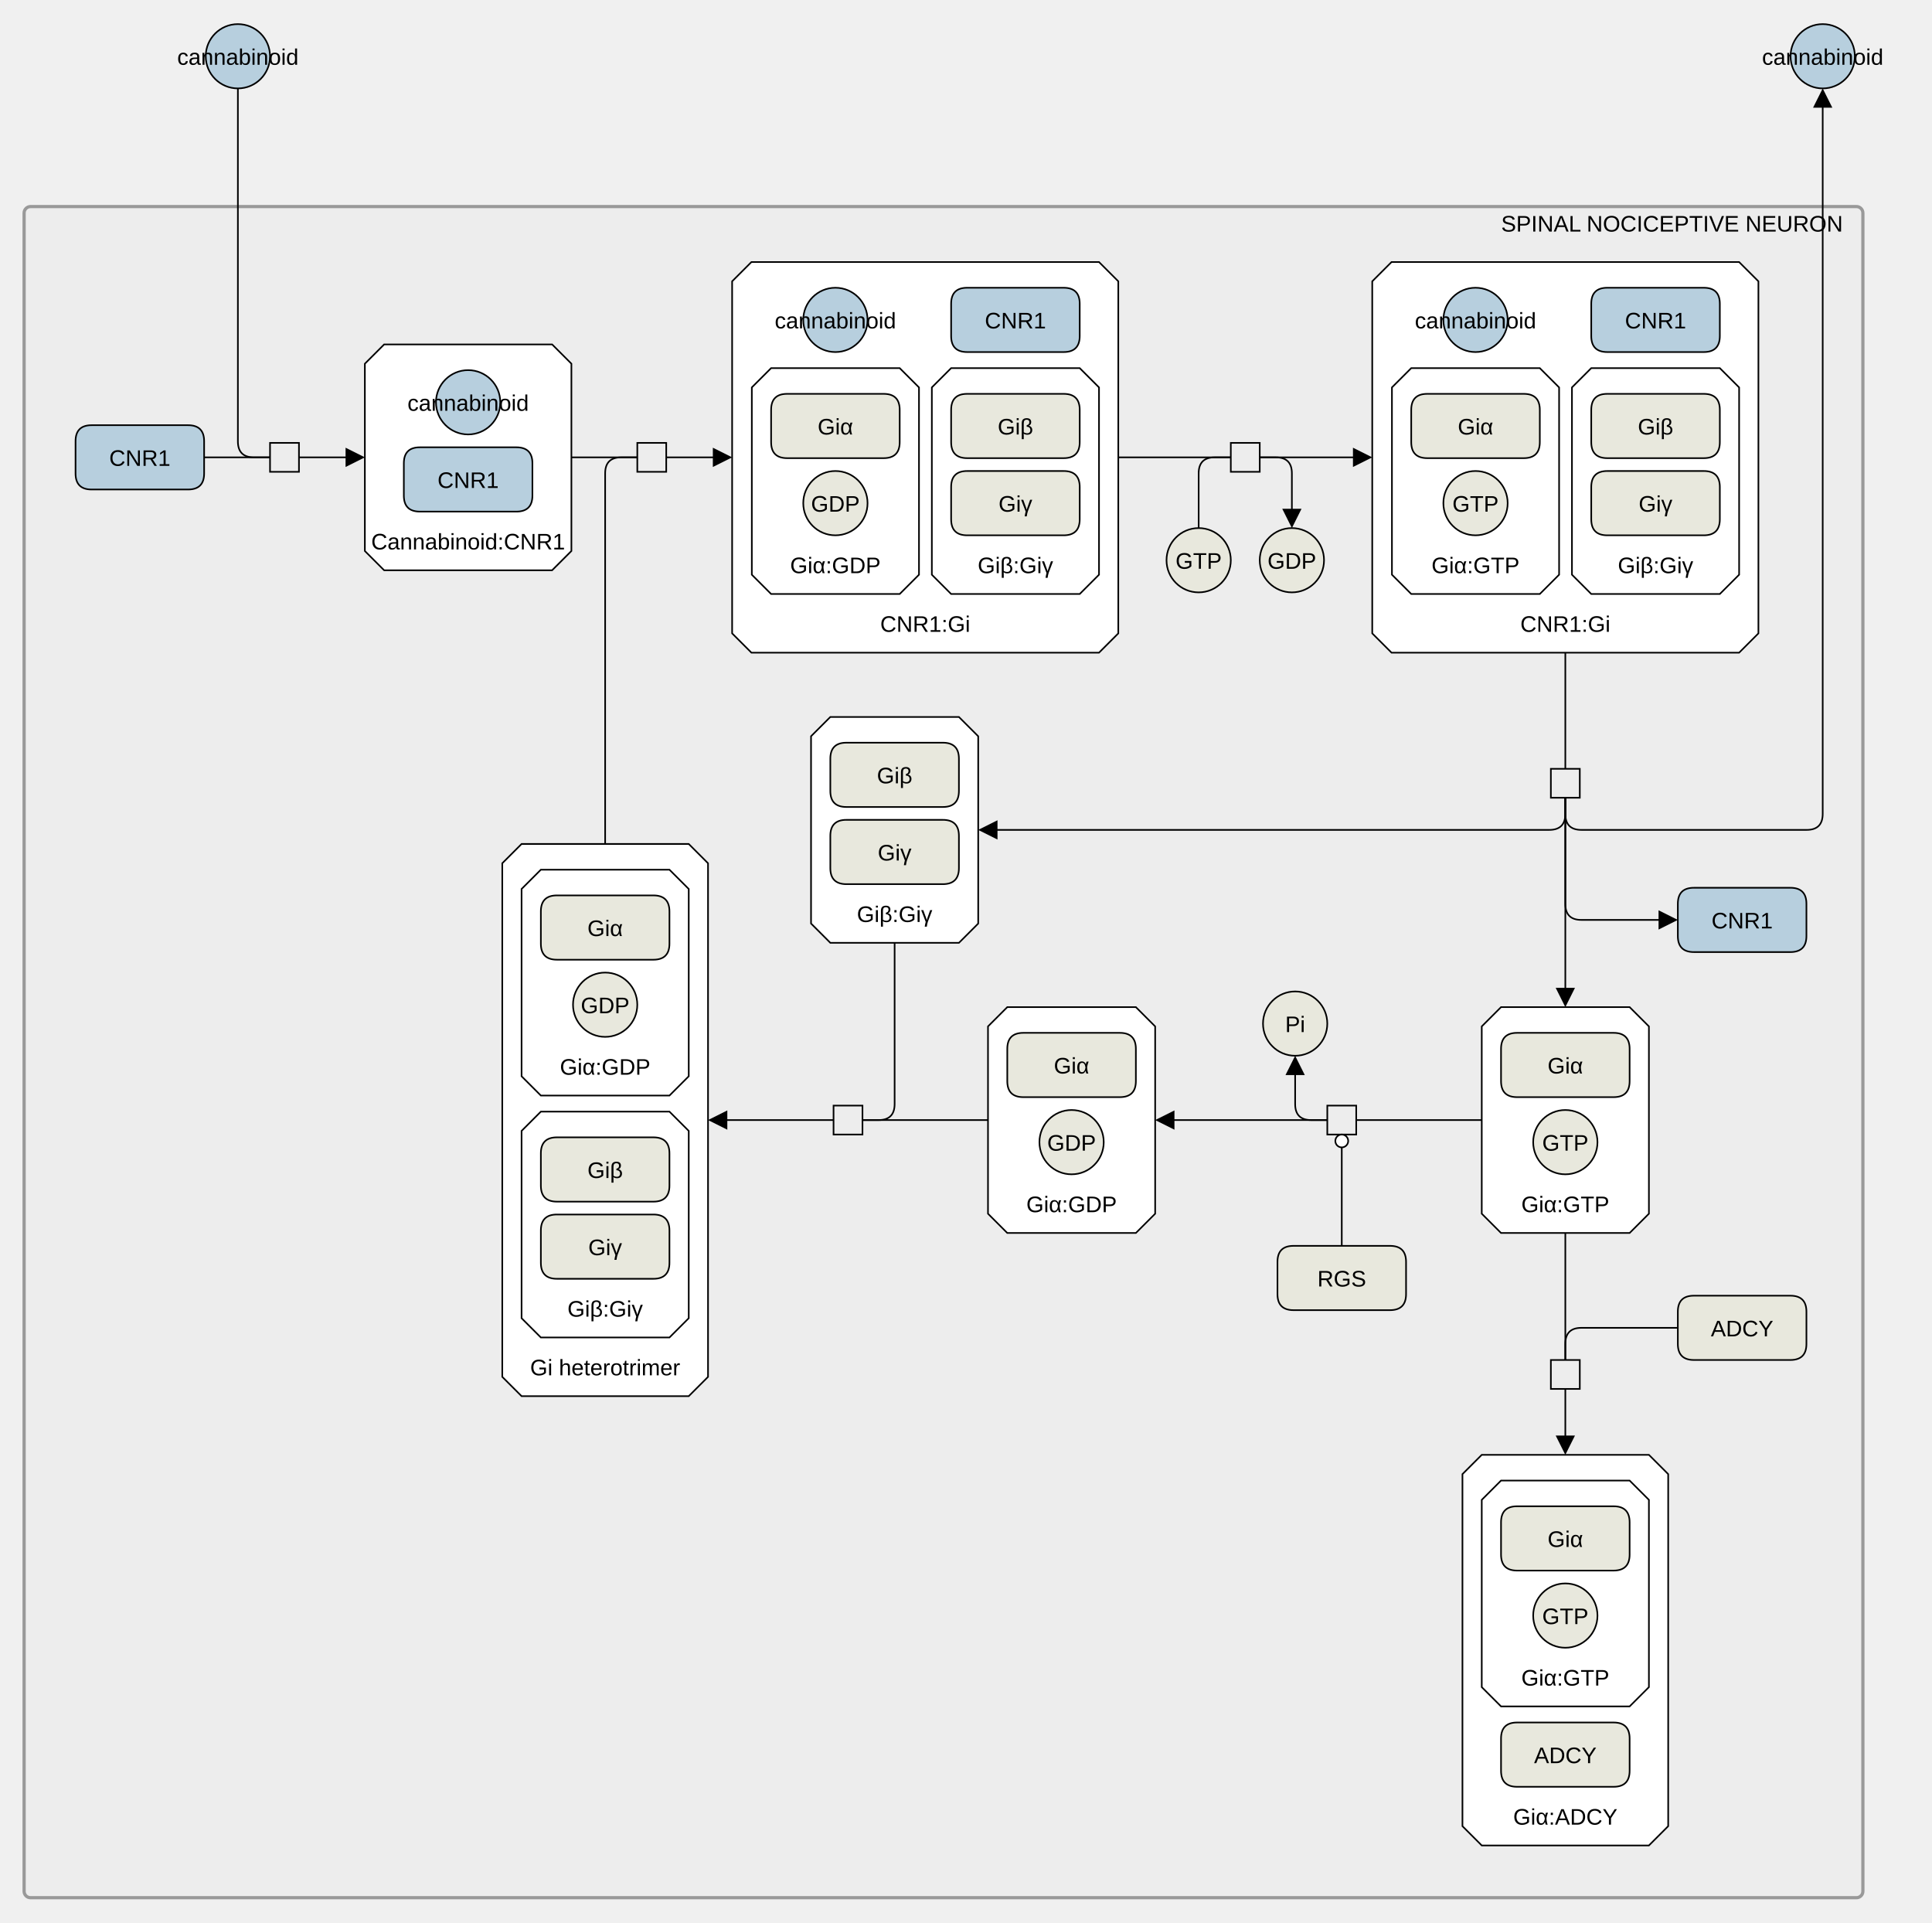
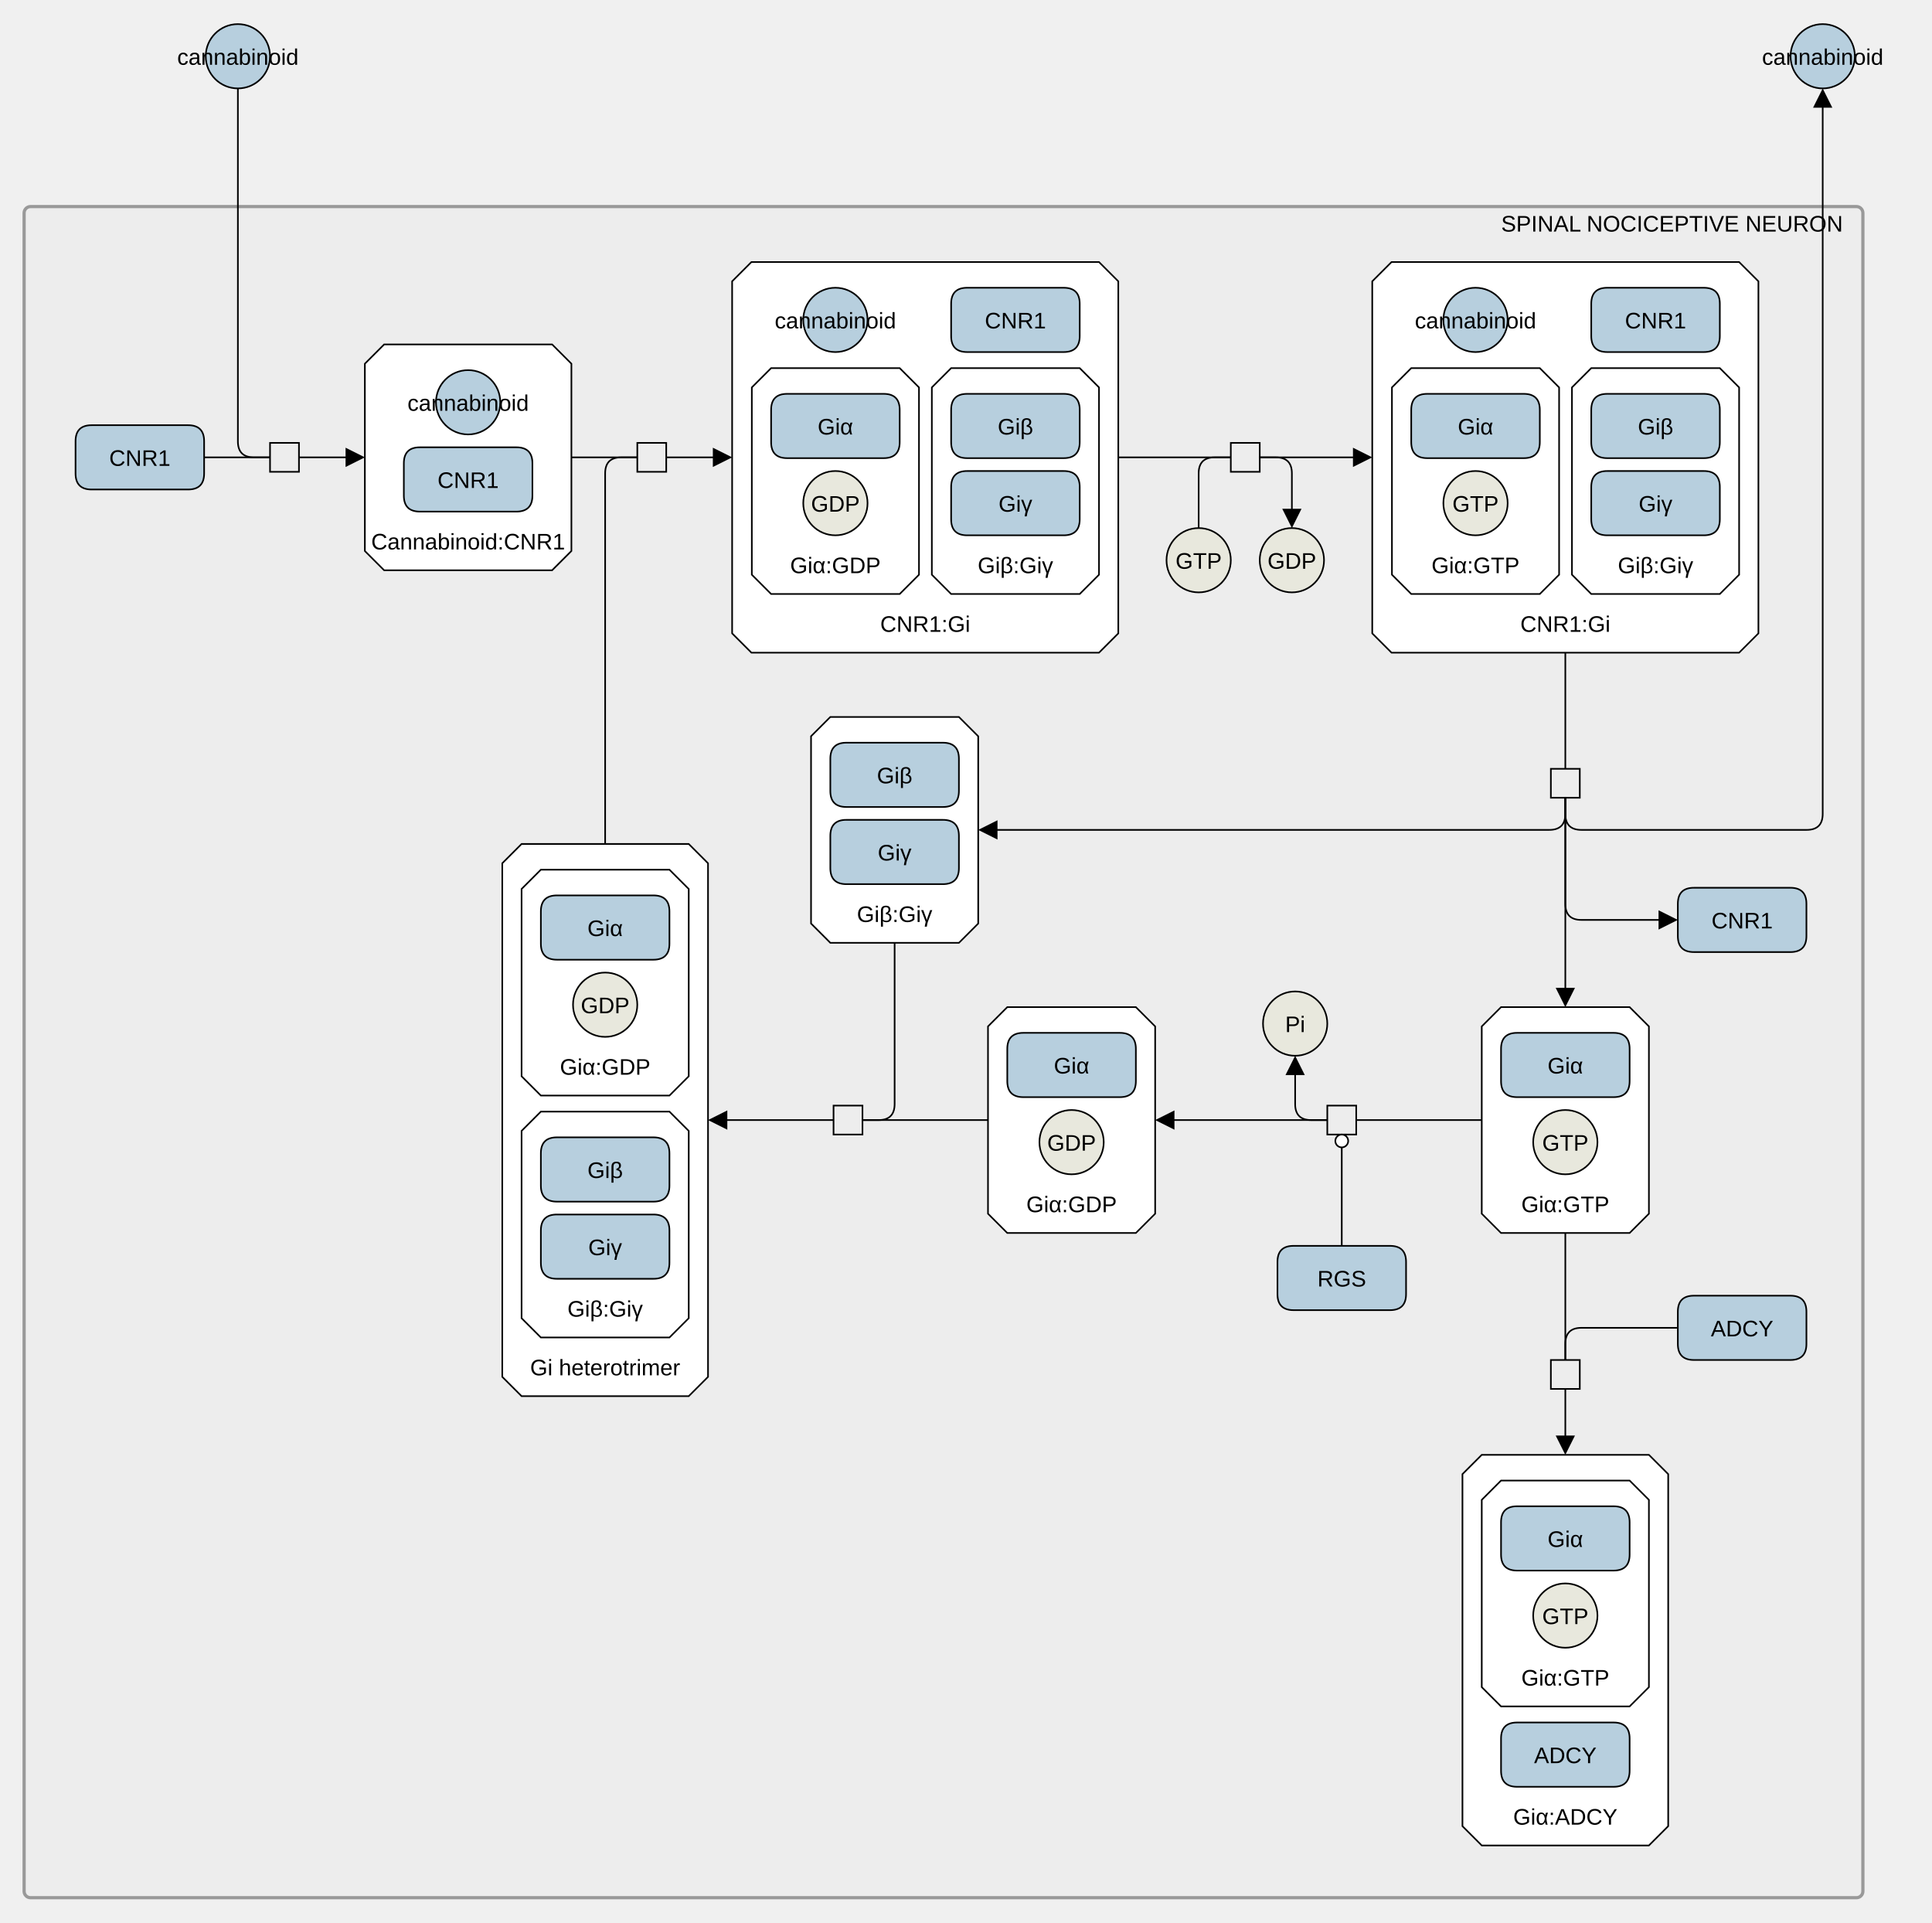
<svg xmlns="http://www.w3.org/2000/svg" width="1202" height="1196" viewBox="0 0 1202 1196" stroke-linecap="butt" stroke-miterlimit="10">
  <g transform="translate(-25,-25)">
    <path d="M40 157.5 C40 155.291 41.791 153.5 44 153.5 L1180 153.5 C1182.209 153.5 1184 155.291 1184 157.5 L1184 1201.5 C1184 1203.709 1182.209 1205.5 1180 1205.5 L44 1205.5 C41.791 1205.5 40 1203.709 40 1201.5 Z" fill="#999999" fill-opacity="0.031" stroke="none" />
    <path d="M40 157.5 C40 155.291 41.791 153.5 44 153.5 L1180 153.5 C1182.209 153.5 1184 155.291 1184 157.5 L1184 1201.5 C1184 1203.709 1182.209 1205.5 1180 1205.5 L44 1205.5 C41.791 1205.5 40 1203.709 40 1201.5 Z" fill="none" stroke="#999999" stroke-width="2" />
    <text x="1065.25" y="169.041" text-anchor="middle" font-family="'Dialog', Arial, Helvetica, sans-serif" font-size="14" fill="#000000" stroke="none" xml:space="preserve">SPINAL NOCICEPTIVE NEURON</text>
    <path d="M492.5 188 L708.75 188 L720.75 200 L720.75 419 L708.75 431 L492.5 431 L480.5 419 L480.5 200 Z" fill="#FFFFFF" stroke="none" />
    <path d="M492.5 188 L708.75 188 L720.75 200 L720.75 419 L708.75 431 L492.5 431 L480.5 419 L480.5 200 Z" fill="none" stroke="#000000" />
    <text x="600.625" y="418.041" text-anchor="middle" font-family="'Dialog', Arial, Helvetica, sans-serif" font-size="14" fill="#000000" stroke="none" xml:space="preserve">CNR1:Gi</text>
    <path d="M504.75 254 L584.75 254 L596.75 266 L596.75 382.5 L584.75 394.5 L504.75 394.5 L492.75 382.5 L492.75 266 Z" fill="#FFFFFF" stroke="none" />
    <path d="M504.75 254 L584.75 254 L596.75 266 L596.75 382.5 L584.75 394.5 L504.75 394.5 L492.75 382.5 L492.75 266 Z" fill="none" stroke="#000000" />
    <text x="544.75" y="381.541" text-anchor="middle" font-family="'Dialog', Arial, Helvetica, sans-serif" font-size="14" fill="#000000" stroke="none" xml:space="preserve">Giα:GDP</text>
-     <path d="M504.75 280 Q504.75 270 514.75 270 L574.75 270 Q584.75 270 584.75 280 L584.75 300 Q584.75 310 574.75 310 L514.75 310 Q504.75 310 504.75 300 Z" fill="#E8E8DD" stroke="none" />
+     <path d="M504.75 280 Q504.75 270 514.75 270 L574.75 270 Q584.75 270 584.75 280 L584.75 300 Q584.75 310 574.75 310 L514.75 310 Q504.75 310 504.75 300 Z" fill="#B7CFDE" stroke="none" />
    <path d="M504.75 280 Q504.75 270 514.75 270 L574.75 270 Q584.75 270 584.75 280 L584.75 300 Q584.75 310 574.75 310 L514.75 310 Q504.75 310 504.75 300 Z" fill="none" stroke="#000000" />
    <text x="544.75" y="295.291" text-anchor="middle" font-family="'Dialog', Arial, Helvetica, sans-serif" font-size="14" fill="#000000" stroke="none" xml:space="preserve">Giα</text>
    <path d="M524.75 338 C524.75 326.954 533.704 318 544.75 318 L544.75 318 C555.796 318 564.75 326.954 564.75 338 L564.75 338 C564.75 349.046 555.796 358 544.75 358 L544.75 358 C533.704 358 524.75 349.046 524.75 338 Z" fill="#E8E8DD" stroke="none" />
    <path d="M524.75 338 C524.75 326.954 533.704 318 544.75 318 L544.75 318 C555.796 318 564.75 326.954 564.75 338 L564.75 338 C564.75 349.046 555.796 358 544.75 358 L544.75 358 C533.704 358 524.75 349.046 524.75 338 Z" fill="none" stroke="#000000" />
    <text x="544.75" y="343.291" text-anchor="middle" font-family="'Dialog', Arial, Helvetica, sans-serif" font-size="14" fill="#000000" stroke="none" xml:space="preserve">GDP</text>
    <path d="M616.75 254 L696.75 254 L708.75 266 L708.75 382.5 L696.75 394.5 L616.75 394.5 L604.75 382.5 L604.75 266 Z" fill="#FFFFFF" stroke="none" />
    <path d="M616.75 254 L696.75 254 L708.75 266 L708.75 382.5 L696.75 394.5 L616.75 394.5 L604.75 382.5 L604.75 266 Z" fill="none" stroke="#000000" />
    <text x="656.75" y="381.541" text-anchor="middle" font-family="'Dialog', Arial, Helvetica, sans-serif" font-size="14" fill="#000000" stroke="none" xml:space="preserve">Giβ:Giγ</text>
-     <path d="M616.75 280 Q616.75 270 626.75 270 L686.75 270 Q696.75 270 696.75 280 L696.75 300 Q696.75 310 686.75 310 L626.75 310 Q616.75 310 616.75 300 Z" fill="#E8E8DD" stroke="none" />
+     <path d="M616.75 280 Q616.75 270 626.75 270 L686.75 270 Q696.75 270 696.75 280 L696.75 300 Q696.75 310 686.75 310 L626.75 310 Q616.75 310 616.75 300 Z" fill="#B7CFDE" stroke="none" />
    <path d="M616.75 280 Q616.75 270 626.75 270 L686.75 270 Q696.75 270 696.75 280 L696.75 300 Q696.75 310 686.75 310 L626.75 310 Q616.75 310 616.75 300 Z" fill="none" stroke="#000000" />
    <text x="656.75" y="295.291" text-anchor="middle" font-family="'Dialog', Arial, Helvetica, sans-serif" font-size="14" fill="#000000" stroke="none" xml:space="preserve">Giβ</text>
-     <path d="M616.75 328 Q616.75 318 626.75 318 L686.75 318 Q696.75 318 696.75 328 L696.75 348 Q696.75 358 686.75 358 L626.75 358 Q616.75 358 616.75 348 Z" fill="#E8E8DD" stroke="none" />
+     <path d="M616.75 328 Q616.75 318 626.75 318 L686.75 318 Q696.75 318 696.75 328 L696.75 348 Q696.75 358 686.75 358 L626.75 358 Q616.75 358 616.75 348 Z" fill="#B7CFDE" stroke="none" />
    <path d="M616.75 328 Q616.75 318 626.75 318 L686.75 318 Q696.75 318 696.75 328 L696.75 348 Q696.75 358 686.75 358 L626.75 358 Q616.75 358 616.75 348 Z" fill="none" stroke="#000000" />
    <text x="656.75" y="343.291" text-anchor="middle" font-family="'Dialog', Arial, Helvetica, sans-serif" font-size="14" fill="#000000" stroke="none" xml:space="preserve">Giγ</text>
    <path d="M524.75 224 C524.75 212.954 533.704 204 544.75 204 L544.75 204 C555.796 204 564.75 212.954 564.75 224 L564.75 224 C564.75 235.046 555.796 244 544.75 244 L544.75 244 C533.704 244 524.75 235.046 524.75 224 Z" fill="#B7CFDE" stroke="none" />
    <path d="M524.75 224 C524.75 212.954 533.704 204 544.75 204 L544.75 204 C555.796 204 564.75 212.954 564.75 224 L564.75 224 C564.75 235.046 555.796 244 544.75 244 L544.75 244 C533.704 244 524.75 235.046 524.75 224 Z" fill="none" stroke="#000000" />
    <text x="544.75" y="229.291" text-anchor="middle" font-family="'Dialog', Arial, Helvetica, sans-serif" font-size="14" fill="#000000" stroke="none" xml:space="preserve">cannabinoid</text>
    <path d="M616.75 214 Q616.75 204 626.75 204 L686.75 204 Q696.75 204 696.75 214 L696.75 234 Q696.75 244 686.75 244 L626.75 244 Q616.75 244 616.75 234 Z" fill="#B7CFDE" stroke="none" />
    <path d="M616.75 214 Q616.75 204 626.75 204 L686.75 204 Q696.75 204 696.75 214 L696.75 234 Q696.75 244 686.75 244 L626.75 244 Q616.75 244 616.75 234 Z" fill="none" stroke="#000000" />
    <text x="656.75" y="229.291" text-anchor="middle" font-family="'Dialog', Arial, Helvetica, sans-serif" font-size="14" fill="#000000" stroke="none" xml:space="preserve">CNR1</text>
    <path d="M264 239.25 L368.5 239.25 L380.5 251.25 L380.5 367.75 L368.5 379.75 L264 379.75 L252 367.75 L252 251.25 Z" fill="#FFFFFF" stroke="none" />
    <path d="M264 239.25 L368.5 239.25 L380.5 251.25 L380.5 367.75 L368.5 379.75 L264 379.75 L252 367.75 L252 251.25 Z" fill="none" stroke="#000000" />
    <text x="316.25" y="366.791" text-anchor="middle" font-family="'Dialog', Arial, Helvetica, sans-serif" font-size="14" fill="#000000" stroke="none" xml:space="preserve">Cannabinoid:CNR1</text>
    <path d="M296.25 275.25 C296.25 264.204 305.204 255.25 316.25 255.25 L316.25 255.25 C327.296 255.25 336.25 264.204 336.25 275.25 L336.25 275.25 C336.25 286.296 327.296 295.25 316.25 295.25 L316.25 295.25 C305.204 295.25 296.25 286.296 296.25 275.25 Z" fill="#B7CFDE" stroke="none" />
    <path d="M296.25 275.25 C296.25 264.204 305.204 255.25 316.25 255.25 L316.25 255.25 C327.296 255.25 336.25 264.204 336.25 275.25 L336.25 275.25 C336.25 286.296 327.296 295.25 316.25 295.25 L316.25 295.25 C305.204 295.25 296.25 286.296 296.25 275.25 Z" fill="none" stroke="#000000" />
    <text x="316.25" y="280.541" text-anchor="middle" font-family="'Dialog', Arial, Helvetica, sans-serif" font-size="14" fill="#000000" stroke="none" xml:space="preserve">cannabinoid</text>
    <path d="M276.25 313.25 Q276.25 303.25 286.25 303.25 L346.25 303.25 Q356.25 303.25 356.25 313.25 L356.25 333.25 Q356.25 343.25 346.25 343.25 L286.25 343.25 Q276.25 343.25 276.25 333.25 Z" fill="#B7CFDE" stroke="none" />
    <path d="M276.25 313.25 Q276.25 303.25 286.25 303.25 L346.25 303.25 Q356.25 303.25 356.25 313.25 L356.25 333.25 Q356.25 343.25 346.25 343.25 L286.25 343.25 Q276.25 343.25 276.25 333.25 Z" fill="none" stroke="#000000" />
    <text x="316.25" y="328.541" text-anchor="middle" font-family="'Dialog', Arial, Helvetica, sans-serif" font-size="14" fill="#000000" stroke="none" xml:space="preserve">CNR1</text>
    <path d="M349.5 550 L453.5 550 L465.5 562 L465.5 881.5 L453.5 893.5 L349.5 893.5 L337.5 881.5 L337.5 562 Z" fill="#FFFFFF" stroke="none" />
    <path d="M349.5 550 L453.5 550 L465.5 562 L465.5 881.5 L453.5 893.5 L349.5 893.5 L337.5 881.5 L337.5 562 Z" fill="none" stroke="#000000" />
    <text x="401.5" y="880.541" text-anchor="middle" font-family="'Dialog', Arial, Helvetica, sans-serif" font-size="14" fill="#000000" stroke="none" xml:space="preserve">Gi heterotrimer</text>
    <path d="M361.5 566 L441.5 566 L453.5 578 L453.5 694.5 L441.5 706.5 L361.5 706.5 L349.5 694.5 L349.5 578 Z" fill="#FFFFFF" stroke="none" />
    <path d="M361.5 566 L441.5 566 L453.5 578 L453.5 694.5 L441.5 706.5 L361.5 706.5 L349.5 694.5 L349.5 578 Z" fill="none" stroke="#000000" />
    <text x="401.5" y="693.541" text-anchor="middle" font-family="'Dialog', Arial, Helvetica, sans-serif" font-size="14" fill="#000000" stroke="none" xml:space="preserve">Giα:GDP</text>
-     <path d="M361.5 592 Q361.5 582 371.5 582 L431.5 582 Q441.5 582 441.5 592 L441.5 612 Q441.5 622 431.5 622 L371.5 622 Q361.5 622 361.5 612 Z" fill="#E8E8DD" stroke="none" />
+     <path d="M361.5 592 Q361.5 582 371.5 582 L431.5 582 Q441.5 582 441.5 592 L441.5 612 Q441.5 622 431.5 622 L371.5 622 Q361.5 622 361.5 612 Z" fill="#B7CFDE" stroke="none" />
    <path d="M361.5 592 Q361.5 582 371.5 582 L431.5 582 Q441.5 582 441.5 592 L441.5 612 Q441.5 622 431.5 622 L371.5 622 Q361.5 622 361.5 612 Z" fill="none" stroke="#000000" />
    <text x="401.5" y="607.291" text-anchor="middle" font-family="'Dialog', Arial, Helvetica, sans-serif" font-size="14" fill="#000000" stroke="none" xml:space="preserve">Giα</text>
    <path d="M381.5 650 C381.5 638.954 390.454 630 401.5 630 L401.5 630 C412.546 630 421.5 638.954 421.5 650 L421.5 650 C421.5 661.046 412.546 670 401.5 670 L401.5 670 C390.454 670 381.5 661.046 381.5 650 Z" fill="#E8E8DD" stroke="none" />
    <path d="M381.5 650 C381.5 638.954 390.454 630 401.5 630 L401.5 630 C412.546 630 421.5 638.954 421.5 650 L421.5 650 C421.5 661.046 412.546 670 401.5 670 L401.5 670 C390.454 670 381.5 661.046 381.5 650 Z" fill="none" stroke="#000000" />
    <text x="401.5" y="655.291" text-anchor="middle" font-family="'Dialog', Arial, Helvetica, sans-serif" font-size="14" fill="#000000" stroke="none" xml:space="preserve">GDP</text>
    <path d="M361.5 716.5 L441.5 716.5 L453.5 728.5 L453.5 845 L441.5 857 L361.5 857 L349.5 845 L349.5 728.5 Z" fill="#FFFFFF" stroke="none" />
    <path d="M361.5 716.5 L441.5 716.5 L453.5 728.5 L453.5 845 L441.5 857 L361.5 857 L349.5 845 L349.5 728.5 Z" fill="none" stroke="#000000" />
    <text x="401.5" y="844.041" text-anchor="middle" font-family="'Dialog', Arial, Helvetica, sans-serif" font-size="14" fill="#000000" stroke="none" xml:space="preserve">Giβ:Giγ</text>
-     <path d="M361.5 742.5 Q361.5 732.5 371.5 732.5 L431.5 732.5 Q441.5 732.5 441.5 742.5 L441.5 762.5 Q441.5 772.5 431.5 772.5 L371.5 772.5 Q361.5 772.5 361.5 762.5 Z" fill="#E8E8DD" stroke="none" />
+     <path d="M361.5 742.5 Q361.5 732.5 371.5 732.5 L431.5 732.5 Q441.5 732.5 441.5 742.5 L441.5 762.5 Q441.5 772.5 431.5 772.5 L371.5 772.5 Q361.5 772.5 361.5 762.5 Z" fill="#B7CFDE" stroke="none" />
    <path d="M361.5 742.5 Q361.5 732.5 371.5 732.5 L431.5 732.5 Q441.5 732.5 441.5 742.5 L441.5 762.5 Q441.5 772.5 431.5 772.5 L371.5 772.5 Q361.5 772.5 361.5 762.5 Z" fill="none" stroke="#000000" />
    <text x="401.5" y="757.791" text-anchor="middle" font-family="'Dialog', Arial, Helvetica, sans-serif" font-size="14" fill="#000000" stroke="none" xml:space="preserve">Giβ</text>
-     <path d="M361.5 790.5 Q361.5 780.5 371.5 780.5 L431.5 780.5 Q441.5 780.5 441.5 790.5 L441.5 810.5 Q441.5 820.5 431.5 820.5 L371.5 820.5 Q361.5 820.5 361.5 810.5 Z" fill="#E8E8DD" stroke="none" />
+     <path d="M361.5 790.5 Q361.5 780.5 371.5 780.5 L431.5 780.5 Q441.5 780.5 441.5 790.5 L441.5 810.5 Q441.5 820.5 431.5 820.5 L371.5 820.5 Q361.5 820.5 361.5 810.5 Z" fill="#B7CFDE" stroke="none" />
    <path d="M361.5 790.5 Q361.5 780.5 371.5 780.5 L431.5 780.5 Q441.5 780.5 441.5 790.5 L441.5 810.5 Q441.5 820.5 431.5 820.5 L371.5 820.5 Q361.5 820.5 361.5 810.5 Z" fill="none" stroke="#000000" />
    <text x="401.5" y="805.791" text-anchor="middle" font-family="'Dialog', Arial, Helvetica, sans-serif" font-size="14" fill="#000000" stroke="none" xml:space="preserve">Giγ</text>
    <path d="M890.75 188 L1107 188 L1119 200 L1119 419 L1107 431 L890.75 431 L878.75 419 L878.75 200 Z" fill="#FFFFFF" stroke="none" />
    <path d="M890.75 188 L1107 188 L1119 200 L1119 419 L1107 431 L890.75 431 L878.75 419 L878.75 200 Z" fill="none" stroke="#000000" />
    <text x="998.875" y="418.041" text-anchor="middle" font-family="'Dialog', Arial, Helvetica, sans-serif" font-size="14" fill="#000000" stroke="none" xml:space="preserve">CNR1:Gi</text>
    <path d="M1015 254 L1095 254 L1107 266 L1107 382.5 L1095 394.5 L1015 394.5 L1003 382.5 L1003 266 Z" fill="#FFFFFF" stroke="none" />
    <path d="M1015 254 L1095 254 L1107 266 L1107 382.5 L1095 394.5 L1015 394.5 L1003 382.5 L1003 266 Z" fill="none" stroke="#000000" />
    <text x="1055" y="381.541" text-anchor="middle" font-family="'Dialog', Arial, Helvetica, sans-serif" font-size="14" fill="#000000" stroke="none" xml:space="preserve">Giβ:Giγ</text>
-     <path d="M1015 280 Q1015 270 1025 270 L1085 270 Q1095 270 1095 280 L1095 300 Q1095 310 1085 310 L1025 310 Q1015 310 1015 300 Z" fill="#E8E8DD" stroke="none" />
+     <path d="M1015 280 Q1015 270 1025 270 L1085 270 Q1095 270 1095 280 L1095 300 Q1095 310 1085 310 L1025 310 Q1015 310 1015 300 Z" fill="#B7CFDE" stroke="none" />
    <path d="M1015 280 Q1015 270 1025 270 L1085 270 Q1095 270 1095 280 L1095 300 Q1095 310 1085 310 L1025 310 Q1015 310 1015 300 Z" fill="none" stroke="#000000" />
    <text x="1055" y="295.291" text-anchor="middle" font-family="'Dialog', Arial, Helvetica, sans-serif" font-size="14" fill="#000000" stroke="none" xml:space="preserve">Giβ</text>
-     <path d="M1015 328 Q1015 318 1025 318 L1085 318 Q1095 318 1095 328 L1095 348 Q1095 358 1085 358 L1025 358 Q1015 358 1015 348 Z" fill="#E8E8DD" stroke="none" />
+     <path d="M1015 328 Q1015 318 1025 318 L1085 318 Q1095 318 1095 328 L1095 348 Q1095 358 1085 358 L1025 358 Q1015 358 1015 348 Z" fill="#B7CFDE" stroke="none" />
    <path d="M1015 328 Q1015 318 1025 318 L1085 318 Q1095 318 1095 328 L1095 348 Q1095 358 1085 358 L1025 358 Q1015 358 1015 348 Z" fill="none" stroke="#000000" />
    <text x="1055" y="343.291" text-anchor="middle" font-family="'Dialog', Arial, Helvetica, sans-serif" font-size="14" fill="#000000" stroke="none" xml:space="preserve">Giγ</text>
    <path d="M903 254 L983 254 L995 266 L995 382.5 L983 394.5 L903 394.5 L891 382.5 L891 266 Z" fill="#FFFFFF" stroke="none" />
    <path d="M903 254 L983 254 L995 266 L995 382.5 L983 394.5 L903 394.5 L891 382.5 L891 266 Z" fill="none" stroke="#000000" />
    <text x="943" y="381.541" text-anchor="middle" font-family="'Dialog', Arial, Helvetica, sans-serif" font-size="14" fill="#000000" stroke="none" xml:space="preserve">Giα:GTP</text>
-     <path d="M903 280 Q903 270 913 270 L973 270 Q983 270 983 280 L983 300 Q983 310 973 310 L913 310 Q903 310 903 300 Z" fill="#E8E8DD" stroke="none" />
+     <path d="M903 280 Q903 270 913 270 L973 270 Q983 270 983 280 L983 300 Q983 310 973 310 L913 310 Q903 310 903 300 Z" fill="#B7CFDE" stroke="none" />
    <path d="M903 280 Q903 270 913 270 L973 270 Q983 270 983 280 L983 300 Q983 310 973 310 L913 310 Q903 310 903 300 Z" fill="none" stroke="#000000" />
    <text x="943" y="295.291" text-anchor="middle" font-family="'Dialog', Arial, Helvetica, sans-serif" font-size="14" fill="#000000" stroke="none" xml:space="preserve">Giα</text>
    <path d="M923 338 C923 326.954 931.954 318 943 318 L943 318 C954.046 318 963 326.954 963 338 L963 338 C963 349.046 954.046 358 943 358 L943 358 C931.954 358 923 349.046 923 338 Z" fill="#E8E8DD" stroke="none" />
    <path d="M923 338 C923 326.954 931.954 318 943 318 L943 318 C954.046 318 963 326.954 963 338 L963 338 C963 349.046 954.046 358 943 358 L943 358 C931.954 358 923 349.046 923 338 Z" fill="none" stroke="#000000" />
    <text x="943" y="343.291" text-anchor="middle" font-family="'Dialog', Arial, Helvetica, sans-serif" font-size="14" fill="#000000" stroke="none" xml:space="preserve">GTP</text>
    <path d="M923 224 C923 212.954 931.954 204 943 204 L943 204 C954.046 204 963 212.954 963 224 L963 224 C963 235.046 954.046 244 943 244 L943 244 C931.954 244 923 235.046 923 224 Z" fill="#B7CFDE" stroke="none" />
    <path d="M923 224 C923 212.954 931.954 204 943 204 L943 204 C954.046 204 963 212.954 963 224 L963 224 C963 235.046 954.046 244 943 244 L943 244 C931.954 244 923 235.046 923 224 Z" fill="none" stroke="#000000" />
    <text x="943" y="229.291" text-anchor="middle" font-family="'Dialog', Arial, Helvetica, sans-serif" font-size="14" fill="#000000" stroke="none" xml:space="preserve">cannabinoid</text>
    <path d="M1015 214 Q1015 204 1025 204 L1085 204 Q1095 204 1095 214 L1095 234 Q1095 244 1085 244 L1025 244 Q1015 244 1015 234 Z" fill="#B7CFDE" stroke="none" />
    <path d="M1015 214 Q1015 204 1025 204 L1085 204 Q1095 204 1095 214 L1095 234 Q1095 244 1085 244 L1025 244 Q1015 244 1015 234 Z" fill="none" stroke="#000000" />
    <text x="1055" y="229.291" text-anchor="middle" font-family="'Dialog', Arial, Helvetica, sans-serif" font-size="14" fill="#000000" stroke="none" xml:space="preserve">CNR1</text>
    <path d="M541.594 471 L621.594 471 L633.594 483 L633.594 599.5 L621.594 611.5 L541.594 611.5 L529.594 599.5 L529.594 483 Z" fill="#FFFFFF" stroke="none" />
    <path d="M541.594 471 L621.594 471 L633.594 483 L633.594 599.5 L621.594 611.5 L541.594 611.5 L529.594 599.5 L529.594 483 Z" fill="none" stroke="#000000" />
    <text x="581.594" y="598.541" text-anchor="middle" font-family="'Dialog', Arial, Helvetica, sans-serif" font-size="14" fill="#000000" stroke="none" xml:space="preserve">Giβ:Giγ</text>
-     <path d="M541.594 545 Q541.594 535 551.594 535 L611.594 535 Q621.594 535 621.594 545 L621.594 565 Q621.594 575 611.594 575 L551.594 575 Q541.594 575 541.594 565 Z" fill="#E8E8DD" stroke="none" />
+     <path d="M541.594 545 Q541.594 535 551.594 535 L611.594 535 Q621.594 535 621.594 545 L621.594 565 Q621.594 575 611.594 575 L551.594 575 Q541.594 575 541.594 565 Z" fill="#B7CFDE" stroke="none" />
    <path d="M541.594 545 Q541.594 535 551.594 535 L611.594 535 Q621.594 535 621.594 545 L621.594 565 Q621.594 575 611.594 575 L551.594 575 Q541.594 575 541.594 565 Z" fill="none" stroke="#000000" />
    <text x="581.594" y="560.291" text-anchor="middle" font-family="'Dialog', Arial, Helvetica, sans-serif" font-size="14" fill="#000000" stroke="none" xml:space="preserve">Giγ</text>
-     <path d="M541.594 497 Q541.594 487 551.594 487 L611.594 487 Q621.594 487 621.594 497 L621.594 517 Q621.594 527 611.594 527 L551.594 527 Q541.594 527 541.594 517 Z" fill="#E8E8DD" stroke="none" />
+     <path d="M541.594 497 Q541.594 487 551.594 487 L611.594 487 Q621.594 487 621.594 497 L621.594 517 Q621.594 527 611.594 527 L551.594 527 Q541.594 527 541.594 517 Z" fill="#B7CFDE" stroke="none" />
    <path d="M541.594 497 Q541.594 487 551.594 487 L611.594 487 Q621.594 487 621.594 497 L621.594 517 Q621.594 527 611.594 527 L551.594 527 Q541.594 527 541.594 517 Z" fill="none" stroke="#000000" />
    <text x="581.594" y="512.291" text-anchor="middle" font-family="'Dialog', Arial, Helvetica, sans-serif" font-size="14" fill="#000000" stroke="none" xml:space="preserve">Giβ</text>
    <path d="M946.875 930 L1050.875 930 L1062.875 942 L1062.875 1161 L1050.875 1173 L946.875 1173 L934.875 1161 L934.875 942 Z" fill="#FFFFFF" stroke="none" />
    <path d="M946.875 930 L1050.875 930 L1062.875 942 L1062.875 1161 L1050.875 1173 L946.875 1173 L934.875 1161 L934.875 942 Z" fill="none" stroke="#000000" />
    <text x="998.875" y="1160.041" text-anchor="middle" font-family="'Dialog', Arial, Helvetica, sans-serif" font-size="14" fill="#000000" stroke="none" xml:space="preserve">Giα:ADCY</text>
-     <path d="M958.875 1106.5 Q958.875 1096.5 968.875 1096.5 L1028.875 1096.5 Q1038.875 1096.5 1038.875 1106.5 L1038.875 1126.5 Q1038.875 1136.5 1028.875 1136.5 L968.875 1136.5 Q958.875 1136.5 958.875 1126.5 Z" fill="#E8E8DD" stroke="none" />
+     <path d="M958.875 1106.5 Q958.875 1096.5 968.875 1096.5 L1028.875 1096.5 Q1038.875 1096.5 1038.875 1106.5 L1038.875 1126.5 Q1038.875 1136.5 1028.875 1136.5 L968.875 1136.5 Q958.875 1136.5 958.875 1126.5 Z" fill="#B7CFDE" stroke="none" />
    <path d="M958.875 1106.5 Q958.875 1096.5 968.875 1096.5 L1028.875 1096.5 Q1038.875 1096.5 1038.875 1106.5 L1038.875 1126.5 Q1038.875 1136.5 1028.875 1136.5 L968.875 1136.5 Q958.875 1136.5 958.875 1126.5 Z" fill="none" stroke="#000000" />
    <text x="998.875" y="1121.791" text-anchor="middle" font-family="'Dialog', Arial, Helvetica, sans-serif" font-size="14" fill="#000000" stroke="none" xml:space="preserve">ADCY</text>
    <path d="M958.875 946 L1038.875 946 L1050.875 958 L1050.875 1074.5 L1038.875 1086.5 L958.875 1086.5 L946.875 1074.5 L946.875 958 Z" fill="#FFFFFF" stroke="none" />
    <path d="M958.875 946 L1038.875 946 L1050.875 958 L1050.875 1074.5 L1038.875 1086.5 L958.875 1086.5 L946.875 1074.5 L946.875 958 Z" fill="none" stroke="#000000" />
    <text x="998.875" y="1073.541" text-anchor="middle" font-family="'Dialog', Arial, Helvetica, sans-serif" font-size="14" fill="#000000" stroke="none" xml:space="preserve">Giα:GTP</text>
-     <path d="M958.875 972 Q958.875 962 968.875 962 L1028.875 962 Q1038.875 962 1038.875 972 L1038.875 992 Q1038.875 1002 1028.875 1002 L968.875 1002 Q958.875 1002 958.875 992 Z" fill="#E8E8DD" stroke="none" />
+     <path d="M958.875 972 Q958.875 962 968.875 962 L1028.875 962 Q1038.875 962 1038.875 972 L1038.875 992 Q1038.875 1002 1028.875 1002 L968.875 1002 Q958.875 1002 958.875 992 Z" fill="#B7CFDE" stroke="none" />
    <path d="M958.875 972 Q958.875 962 968.875 962 L1028.875 962 Q1038.875 962 1038.875 972 L1038.875 992 Q1038.875 1002 1028.875 1002 L968.875 1002 Q958.875 1002 958.875 992 Z" fill="none" stroke="#000000" />
    <text x="998.875" y="987.291" text-anchor="middle" font-family="'Dialog', Arial, Helvetica, sans-serif" font-size="14" fill="#000000" stroke="none" xml:space="preserve">Giα</text>
    <path d="M978.875 1030 C978.875 1018.954 987.829 1010 998.875 1010 L998.875 1010 C1009.921 1010 1018.875 1018.954 1018.875 1030 L1018.875 1030 C1018.875 1041.046 1009.921 1050 998.875 1050 L998.875 1050 C987.829 1050 978.875 1041.046 978.875 1030 Z" fill="#E8E8DD" stroke="none" />
    <path d="M978.875 1030 C978.875 1018.954 987.829 1010 998.875 1010 L998.875 1010 C1009.921 1010 1018.875 1018.954 1018.875 1030 L1018.875 1030 C1018.875 1041.046 1009.921 1050 998.875 1050 L998.875 1050 C987.829 1050 978.875 1041.046 978.875 1030 Z" fill="none" stroke="#000000" />
    <text x="998.875" y="1035.291" text-anchor="middle" font-family="'Dialog', Arial, Helvetica, sans-serif" font-size="14" fill="#000000" stroke="none" xml:space="preserve">GTP</text>
    <path d="M72 299.5 Q72 289.5 82 289.5 L142 289.5 Q152 289.5 152 299.5 L152 319.5 Q152 329.5 142 329.5 L82 329.5 Q72 329.5 72 319.5 Z" fill="#B7CFDE" stroke="none" />
    <path d="M72 299.5 Q72 289.5 82 289.5 L142 289.5 Q152 289.5 152 299.5 L152 319.5 Q152 329.5 142 329.5 L82 329.5 Q72 329.5 72 319.5 Z" fill="none" stroke="#000000" />
    <text x="112" y="314.791" text-anchor="middle" font-family="'Dialog', Arial, Helvetica, sans-serif" font-size="14" fill="#000000" stroke="none" xml:space="preserve">CNR1</text>
    <path d="M750.75 373.5 C750.75 362.454 759.704 353.5 770.75 353.5 L770.75 353.5 C781.796 353.5 790.75 362.454 790.75 373.5 L790.75 373.5 C790.75 384.546 781.796 393.5 770.75 393.5 L770.75 393.5 C759.704 393.5 750.75 384.546 750.75 373.5 Z" fill="#E8E8DD" stroke="none" />
    <path d="M750.75 373.5 C750.75 362.454 759.704 353.5 770.75 353.5 L770.75 353.5 C781.796 353.5 790.75 362.454 790.75 373.5 L790.75 373.5 C790.75 384.546 781.796 393.5 770.75 393.5 L770.75 393.5 C759.704 393.5 750.75 384.546 750.75 373.5 Z" fill="none" stroke="#000000" />
    <text x="770.75" y="378.791" text-anchor="middle" font-family="'Dialog', Arial, Helvetica, sans-serif" font-size="14" fill="#000000" stroke="none" xml:space="preserve">GTP</text>
    <path d="M810.781 661.75 C810.781 650.704 819.735 641.75 830.781 641.75 L830.781 641.75 C841.827 641.75 850.781 650.704 850.781 661.75 L850.781 661.75 C850.781 672.796 841.827 681.75 830.781 681.75 L830.781 681.75 C819.735 681.75 810.781 672.796 810.781 661.75 Z" fill="#E8E8DD" stroke="none" />
    <path d="M810.781 661.75 C810.781 650.704 819.735 641.75 830.781 641.75 L830.781 641.75 C841.827 641.75 850.781 650.704 850.781 661.75 L850.781 661.75 C850.781 672.796 841.827 681.75 830.781 681.75 L830.781 681.75 C819.735 681.75 810.781 672.796 810.781 661.75 Z" fill="none" stroke="#000000" />
    <text x="830.781" y="667.041" text-anchor="middle" font-family="'Dialog', Arial, Helvetica, sans-serif" font-size="14" fill="#000000" stroke="none" xml:space="preserve">Pi</text>
    <path d="M808.75 373.5 C808.75 362.454 817.704 353.5 828.75 353.5 L828.75 353.5 C839.796 353.5 848.75 362.454 848.75 373.5 L848.75 373.5 C848.75 384.546 839.796 393.5 828.75 393.5 L828.75 393.5 C817.704 393.5 808.75 384.546 808.75 373.5 Z" fill="#E8E8DD" stroke="none" />
    <path d="M808.75 373.5 C808.75 362.454 817.704 353.5 828.75 353.5 L828.75 353.5 C839.796 353.5 848.75 362.454 848.75 373.5 L848.75 373.5 C848.75 384.546 839.796 393.5 828.75 393.5 L828.75 393.5 C817.704 393.5 808.75 384.546 808.75 373.5 Z" fill="none" stroke="#000000" />
    <text x="828.75" y="378.791" text-anchor="middle" font-family="'Dialog', Arial, Helvetica, sans-serif" font-size="14" fill="#000000" stroke="none" xml:space="preserve">GDP</text>
    <path d="M651.688 651.5 L731.688 651.5 L743.688 663.5 L743.688 780 L731.688 792 L651.688 792 L639.688 780 L639.688 663.5 Z" fill="#FFFFFF" stroke="none" />
    <path d="M651.688 651.5 L731.688 651.5 L743.688 663.5 L743.688 780 L731.688 792 L651.688 792 L639.688 780 L639.688 663.5 Z" fill="none" stroke="#000000" />
    <text x="691.688" y="779.041" text-anchor="middle" font-family="'Dialog', Arial, Helvetica, sans-serif" font-size="14" fill="#000000" stroke="none" xml:space="preserve">Giα:GDP</text>
-     <path d="M651.688 677.5 Q651.688 667.5 661.688 667.5 L721.688 667.5 Q731.688 667.5 731.688 677.5 L731.688 697.5 Q731.688 707.5 721.688 707.5 L661.688 707.5 Q651.688 707.5 651.688 697.5 Z" fill="#E8E8DD" stroke="none" />
+     <path d="M651.688 677.5 Q651.688 667.5 661.688 667.5 L721.688 667.5 Q731.688 667.5 731.688 677.5 L731.688 697.5 Q731.688 707.5 721.688 707.5 L661.688 707.5 Q651.688 707.5 651.688 697.5 Z" fill="#B7CFDE" stroke="none" />
    <path d="M651.688 677.5 Q651.688 667.5 661.688 667.5 L721.688 667.5 Q731.688 667.5 731.688 677.5 L731.688 697.5 Q731.688 707.5 721.688 707.5 L661.688 707.5 Q651.688 707.5 651.688 697.5 Z" fill="none" stroke="#000000" />
    <text x="691.688" y="692.791" text-anchor="middle" font-family="'Dialog', Arial, Helvetica, sans-serif" font-size="14" fill="#000000" stroke="none" xml:space="preserve">Giα</text>
    <path d="M671.688 735.5 C671.688 724.454 680.641 715.5 691.688 715.5 L691.688 715.5 C702.734 715.5 711.688 724.454 711.688 735.5 L711.688 735.5 C711.688 746.546 702.734 755.5 691.688 755.5 L691.688 755.5 C680.641 755.5 671.688 746.546 671.688 735.5 Z" fill="#E8E8DD" stroke="none" />
    <path d="M671.688 735.5 C671.688 724.454 680.641 715.5 691.688 715.5 L691.688 715.5 C702.734 715.5 711.688 724.454 711.688 735.5 L711.688 735.5 C711.688 746.546 702.734 755.5 691.688 755.5 L691.688 755.5 C680.641 755.5 671.688 746.546 671.688 735.5 Z" fill="none" stroke="#000000" />
    <text x="691.688" y="740.791" text-anchor="middle" font-family="'Dialog', Arial, Helvetica, sans-serif" font-size="14" fill="#000000" stroke="none" xml:space="preserve">GDP</text>
    <path d="M958.875 651.5 L1038.875 651.5 L1050.875 663.5 L1050.875 780 L1038.875 792 L958.875 792 L946.875 780 L946.875 663.5 Z" fill="#FFFFFF" stroke="none" />
    <path d="M958.875 651.5 L1038.875 651.5 L1050.875 663.5 L1050.875 780 L1038.875 792 L958.875 792 L946.875 780 L946.875 663.5 Z" fill="none" stroke="#000000" />
    <text x="998.875" y="779.041" text-anchor="middle" font-family="'Dialog', Arial, Helvetica, sans-serif" font-size="14" fill="#000000" stroke="none" xml:space="preserve">Giα:GTP</text>
-     <path d="M958.875 677.5 Q958.875 667.5 968.875 667.5 L1028.875 667.5 Q1038.875 667.5 1038.875 677.5 L1038.875 697.5 Q1038.875 707.5 1028.875 707.5 L968.875 707.5 Q958.875 707.5 958.875 697.5 Z" fill="#E8E8DD" stroke="none" />
+     <path d="M958.875 677.5 Q958.875 667.5 968.875 667.5 L1028.875 667.5 Q1038.875 667.5 1038.875 677.5 L1038.875 697.5 Q1038.875 707.5 1028.875 707.5 L968.875 707.5 Q958.875 707.5 958.875 697.5 Z" fill="#B7CFDE" stroke="none" />
    <path d="M958.875 677.5 Q958.875 667.5 968.875 667.5 L1028.875 667.5 Q1038.875 667.5 1038.875 677.5 L1038.875 697.5 Q1038.875 707.5 1028.875 707.5 L968.875 707.5 Q958.875 707.5 958.875 697.5 Z" fill="none" stroke="#000000" />
    <text x="998.875" y="692.791" text-anchor="middle" font-family="'Dialog', Arial, Helvetica, sans-serif" font-size="14" fill="#000000" stroke="none" xml:space="preserve">Giα</text>
    <path d="M978.875 735.5 C978.875 724.454 987.829 715.5 998.875 715.5 L998.875 715.5 C1009.921 715.5 1018.875 724.454 1018.875 735.5 L1018.875 735.5 C1018.875 746.546 1009.921 755.5 998.875 755.5 L998.875 755.5 C987.829 755.5 978.875 746.546 978.875 735.5 Z" fill="#E8E8DD" stroke="none" />
    <path d="M978.875 735.5 C978.875 724.454 987.829 715.5 998.875 715.5 L998.875 715.5 C1009.921 715.5 1018.875 724.454 1018.875 735.5 L1018.875 735.5 C1018.875 746.546 1009.921 755.5 998.875 755.5 L998.875 755.5 C987.829 755.5 978.875 746.546 978.875 735.5 Z" fill="none" stroke="#000000" />
    <text x="998.875" y="740.791" text-anchor="middle" font-family="'Dialog', Arial, Helvetica, sans-serif" font-size="14" fill="#000000" stroke="none" xml:space="preserve">GTP</text>
-     <path d="M819.781 810 Q819.781 800 829.781 800 L889.781 800 Q899.781 800 899.781 810 L899.781 830 Q899.781 840 889.781 840 L829.781 840 Q819.781 840 819.781 830 Z" fill="#E8E8DD" stroke="none" />
+     <path d="M819.781 810 Q819.781 800 829.781 800 L889.781 800 Q899.781 800 899.781 810 L899.781 830 Q899.781 840 889.781 840 L829.781 840 Q819.781 840 819.781 830 Z" fill="#B7CFDE" stroke="none" />
    <path d="M819.781 810 Q819.781 800 829.781 800 L889.781 800 Q899.781 800 899.781 810 L899.781 830 Q899.781 840 889.781 840 L829.781 840 Q819.781 840 819.781 830 Z" fill="none" stroke="#000000" />
    <text x="859.781" y="825.291" text-anchor="middle" font-family="'Dialog', Arial, Helvetica, sans-serif" font-size="14" fill="#000000" stroke="none" xml:space="preserve">RGS</text>
-     <path d="M1068.875 841 Q1068.875 831 1078.875 831 L1138.875 831 Q1148.875 831 1148.875 841 L1148.875 861 Q1148.875 871 1138.875 871 L1078.875 871 Q1068.875 871 1068.875 861 Z" fill="#E8E8DD" stroke="none" />
+     <path d="M1068.875 841 Q1068.875 831 1078.875 831 L1138.875 831 Q1148.875 831 1148.875 841 L1148.875 861 Q1148.875 871 1138.875 871 L1078.875 871 Q1068.875 871 1068.875 861 Z" fill="#B7CFDE" stroke="none" />
    <path d="M1068.875 841 Q1068.875 831 1078.875 831 L1138.875 831 Q1148.875 831 1148.875 841 L1148.875 861 Q1148.875 871 1138.875 871 L1078.875 871 Q1068.875 871 1068.875 861 Z" fill="none" stroke="#000000" />
    <text x="1108.875" y="856.291" text-anchor="middle" font-family="'Dialog', Arial, Helvetica, sans-serif" font-size="14" fill="#000000" stroke="none" xml:space="preserve">ADCY</text>
    <path d="M1068.875 587.25 Q1068.875 577.25 1078.875 577.25 L1138.875 577.25 Q1148.875 577.25 1148.875 587.25 L1148.875 607.25 Q1148.875 617.25 1138.875 617.25 L1078.875 617.25 Q1068.875 617.25 1068.875 607.25 Z" fill="#B7CFDE" stroke="none" />
    <path d="M1068.875 587.25 Q1068.875 577.25 1078.875 577.25 L1138.875 577.25 Q1148.875 577.25 1148.875 587.25 L1148.875 607.25 Q1148.875 617.25 1138.875 617.25 L1078.875 617.25 Q1068.875 617.25 1068.875 607.25 Z" fill="none" stroke="#000000" />
    <text x="1108.875" y="602.541" text-anchor="middle" font-family="'Dialog', Arial, Helvetica, sans-serif" font-size="14" fill="#000000" stroke="none" xml:space="preserve">CNR1</text>
    <path d="M421.5 300.5 L439.5 300.5 L439.5 318.5 L421.5 318.5 Z" fill="none" stroke="#000000" />
    <path d="M790.75 300.5 L808.75 300.5 L808.75 318.5 L790.75 318.5 Z" fill="none" stroke="#000000" />
    <path d="M193 300.5 L211 300.5 L211 318.5 L193 318.5 Z" fill="none" stroke="#000000" />
    <path d="M989.875 503.25 L1007.875 503.25 L1007.875 521.25 L989.875 521.25 Z" fill="none" stroke="#000000" />
    <path d="M850.781 712.75 L868.781 712.75 L868.781 730.75 L850.781 730.75 Z" fill="none" stroke="#000000" />
    <path d="M543.594 712.75 L561.594 712.75 L561.594 730.75 L543.594 730.75 Z" fill="none" stroke="#000000" />
    <path d="M989.875 871 L1007.875 871 L1007.875 889 L989.875 889 Z" fill="none" stroke="#000000" />
    <path d="M153 60 C153 48.954 161.954 40 173 40 L173 40 C184.046 40 193 48.954 193 60 L193 60 C193 71.046 184.046 80 173 80 L173 80 C161.954 80 153 71.046 153 60 Z" fill="#B7CFDE" stroke="none" />
    <path d="M153 60 C153 48.954 161.954 40 173 40 L173 40 C184.046 40 193 48.954 193 60 L193 60 C193 71.046 184.046 80 173 80 L173 80 C161.954 80 153 71.046 153 60 Z" fill="none" stroke="#000000" />
    <text x="173" y="65.291" text-anchor="middle" font-family="'Dialog', Arial, Helvetica, sans-serif" font-size="14" fill="#000000" stroke="none" xml:space="preserve">cannabinoid</text>
    <path d="M1139 60 C1139 48.954 1147.954 40 1159 40 L1159 40 C1170.046 40 1179 48.954 1179 60 L1179 60 C1179 71.046 1170.046 80 1159 80 L1159 80 C1147.954 80 1139 71.046 1139 60 Z" fill="#B7CFDE" stroke="none" />
    <path d="M1139 60 C1139 48.954 1147.954 40 1159 40 L1159 40 C1170.046 40 1179 48.954 1179 60 L1179 60 C1179 71.046 1170.046 80 1159 80 L1159 80 C1147.954 80 1139 71.046 1139 60 Z" fill="none" stroke="#000000" />
    <text x="1159" y="65.291" text-anchor="middle" font-family="'Dialog', Arial, Helvetica, sans-serif" font-size="14" fill="#000000" stroke="none" xml:space="preserve">cannabinoid</text>
    <path d="M380.5 309.5 L421.5 309.5" fill="none" stroke="#000000" />
    <path d="M439.5 309.5 L469.5 309.5" fill="none" stroke="#000000" />
    <path d="M480.5 309.5 L468.5 315.5 L468.5 303.5 Z" fill="#000000" stroke="none" />
    <path d="M401.5 550 L401.5 319.5 Q401.5 309.5 411.5 309.5 L421.5 309.5" fill="none" stroke="#000000" />
    <path d="M720.75 309.5 L790.75 309.5" fill="none" stroke="#000000" />
    <path d="M808.75 309.5 L867.75 309.5" fill="none" stroke="#000000" />
    <path d="M878.75 309.5 L866.75 315.5 L866.75 303.5 Z" fill="#000000" stroke="none" />
    <path d="M770.75 353.5 L770.75 319.5 Q770.75 309.5 780.75 309.5 L790.75 309.5" fill="none" stroke="#000000" />
    <path d="M808.75 309.5 L818.75 309.5 Q828.75 309.5 828.75 319.5 L828.75 342.5" fill="none" stroke="#000000" />
    <path d="M828.75 353.5 L822.75 341.5 L834.75 341.5 Z" fill="#000000" stroke="none" />
    <path d="M152 309.5 L193 309.5" fill="none" stroke="#000000" />
    <path d="M211 309.5 L241 309.5" fill="none" stroke="#000000" />
    <path d="M252 309.5 L240 315.5 L240 303.5 Z" fill="#000000" stroke="none" />
    <path d="M173 80 L173 299.5 Q173 309.5 183 309.5 L193 309.5" fill="none" stroke="#000000" />
    <path d="M998.875 431 L998.875 503.25" fill="none" stroke="#000000" />
    <path d="M998.875 521.25 L998.875 640.5" fill="none" stroke="#000000" />
    <path d="M998.875 651.5 L992.875 639.5 L1004.875 639.5 Z" fill="#000000" stroke="none" />
    <path d="M998.875 521.25 L998.875 531.25 Q998.875 541.25 1008.875 541.25 L1149 541.25 Q1159 541.25 1159 531.25 L1159 91" fill="none" stroke="#000000" />
    <path d="M1159 80 L1165 92 L1153 92 Z" fill="#000000" stroke="none" />
    <path d="M998.875 521.25 L998.875 531.25 Q998.875 541.25 988.875 541.25 L644.594 541.25" fill="none" stroke="#000000" />
    <path d="M633.594 541.25 L645.594 535.25 L645.594 547.25 Z" fill="#000000" stroke="none" />
    <path d="M998.875 521.25 L998.875 587.25 Q998.875 597.25 1008.875 597.25 L1057.875 597.25" fill="none" stroke="#000000" />
    <path d="M1068.875 597.25 L1056.875 603.25 L1056.875 591.25 Z" fill="#000000" stroke="none" />
    <path d="M946.875 721.75 L868.781 721.75" fill="none" stroke="#000000" />
    <path d="M850.781 721.75 L754.688 721.75" fill="none" stroke="#000000" />
    <path d="M743.688 721.75 L755.688 715.75 L755.688 727.75 Z" fill="#000000" stroke="none" />
    <path d="M850.781 721.75 L840.781 721.75 Q830.781 721.75 830.781 711.75 L830.781 692.75" fill="none" stroke="#000000" />
    <path d="M830.781 681.75 L836.781 693.75 L824.781 693.75 Z" fill="#000000" stroke="none" />
    <path d="M859.781 800 L859.781 738.75" fill="none" stroke="#000000" />
    <circle cx="859.781" cy="734.75" r="4" fill="white" stroke="#000000" />
    <path d="M639.688 721.75 L561.594 721.75" fill="none" stroke="#000000" />
    <path d="M543.594 721.75 L476.5 721.75" fill="none" stroke="#000000" />
    <path d="M465.5 721.75 L477.5 715.75 L477.5 727.75 Z" fill="#000000" stroke="none" />
    <path d="M581.594 611.5 L581.594 711.75 Q581.594 721.75 571.594 721.75 L561.594 721.75" fill="none" stroke="#000000" />
    <path d="M998.875 792 L998.875 871" fill="none" stroke="#000000" />
    <path d="M998.875 889 L998.875 919" fill="none" stroke="#000000" />
    <path d="M998.875 930 L992.875 918 L1004.875 918 Z" fill="#000000" stroke="none" />
    <path d="M1068.875 851 L1008.875 851 Q998.875 851 998.875 861 L998.875 871" fill="none" stroke="#000000" />
  </g>
</svg>
